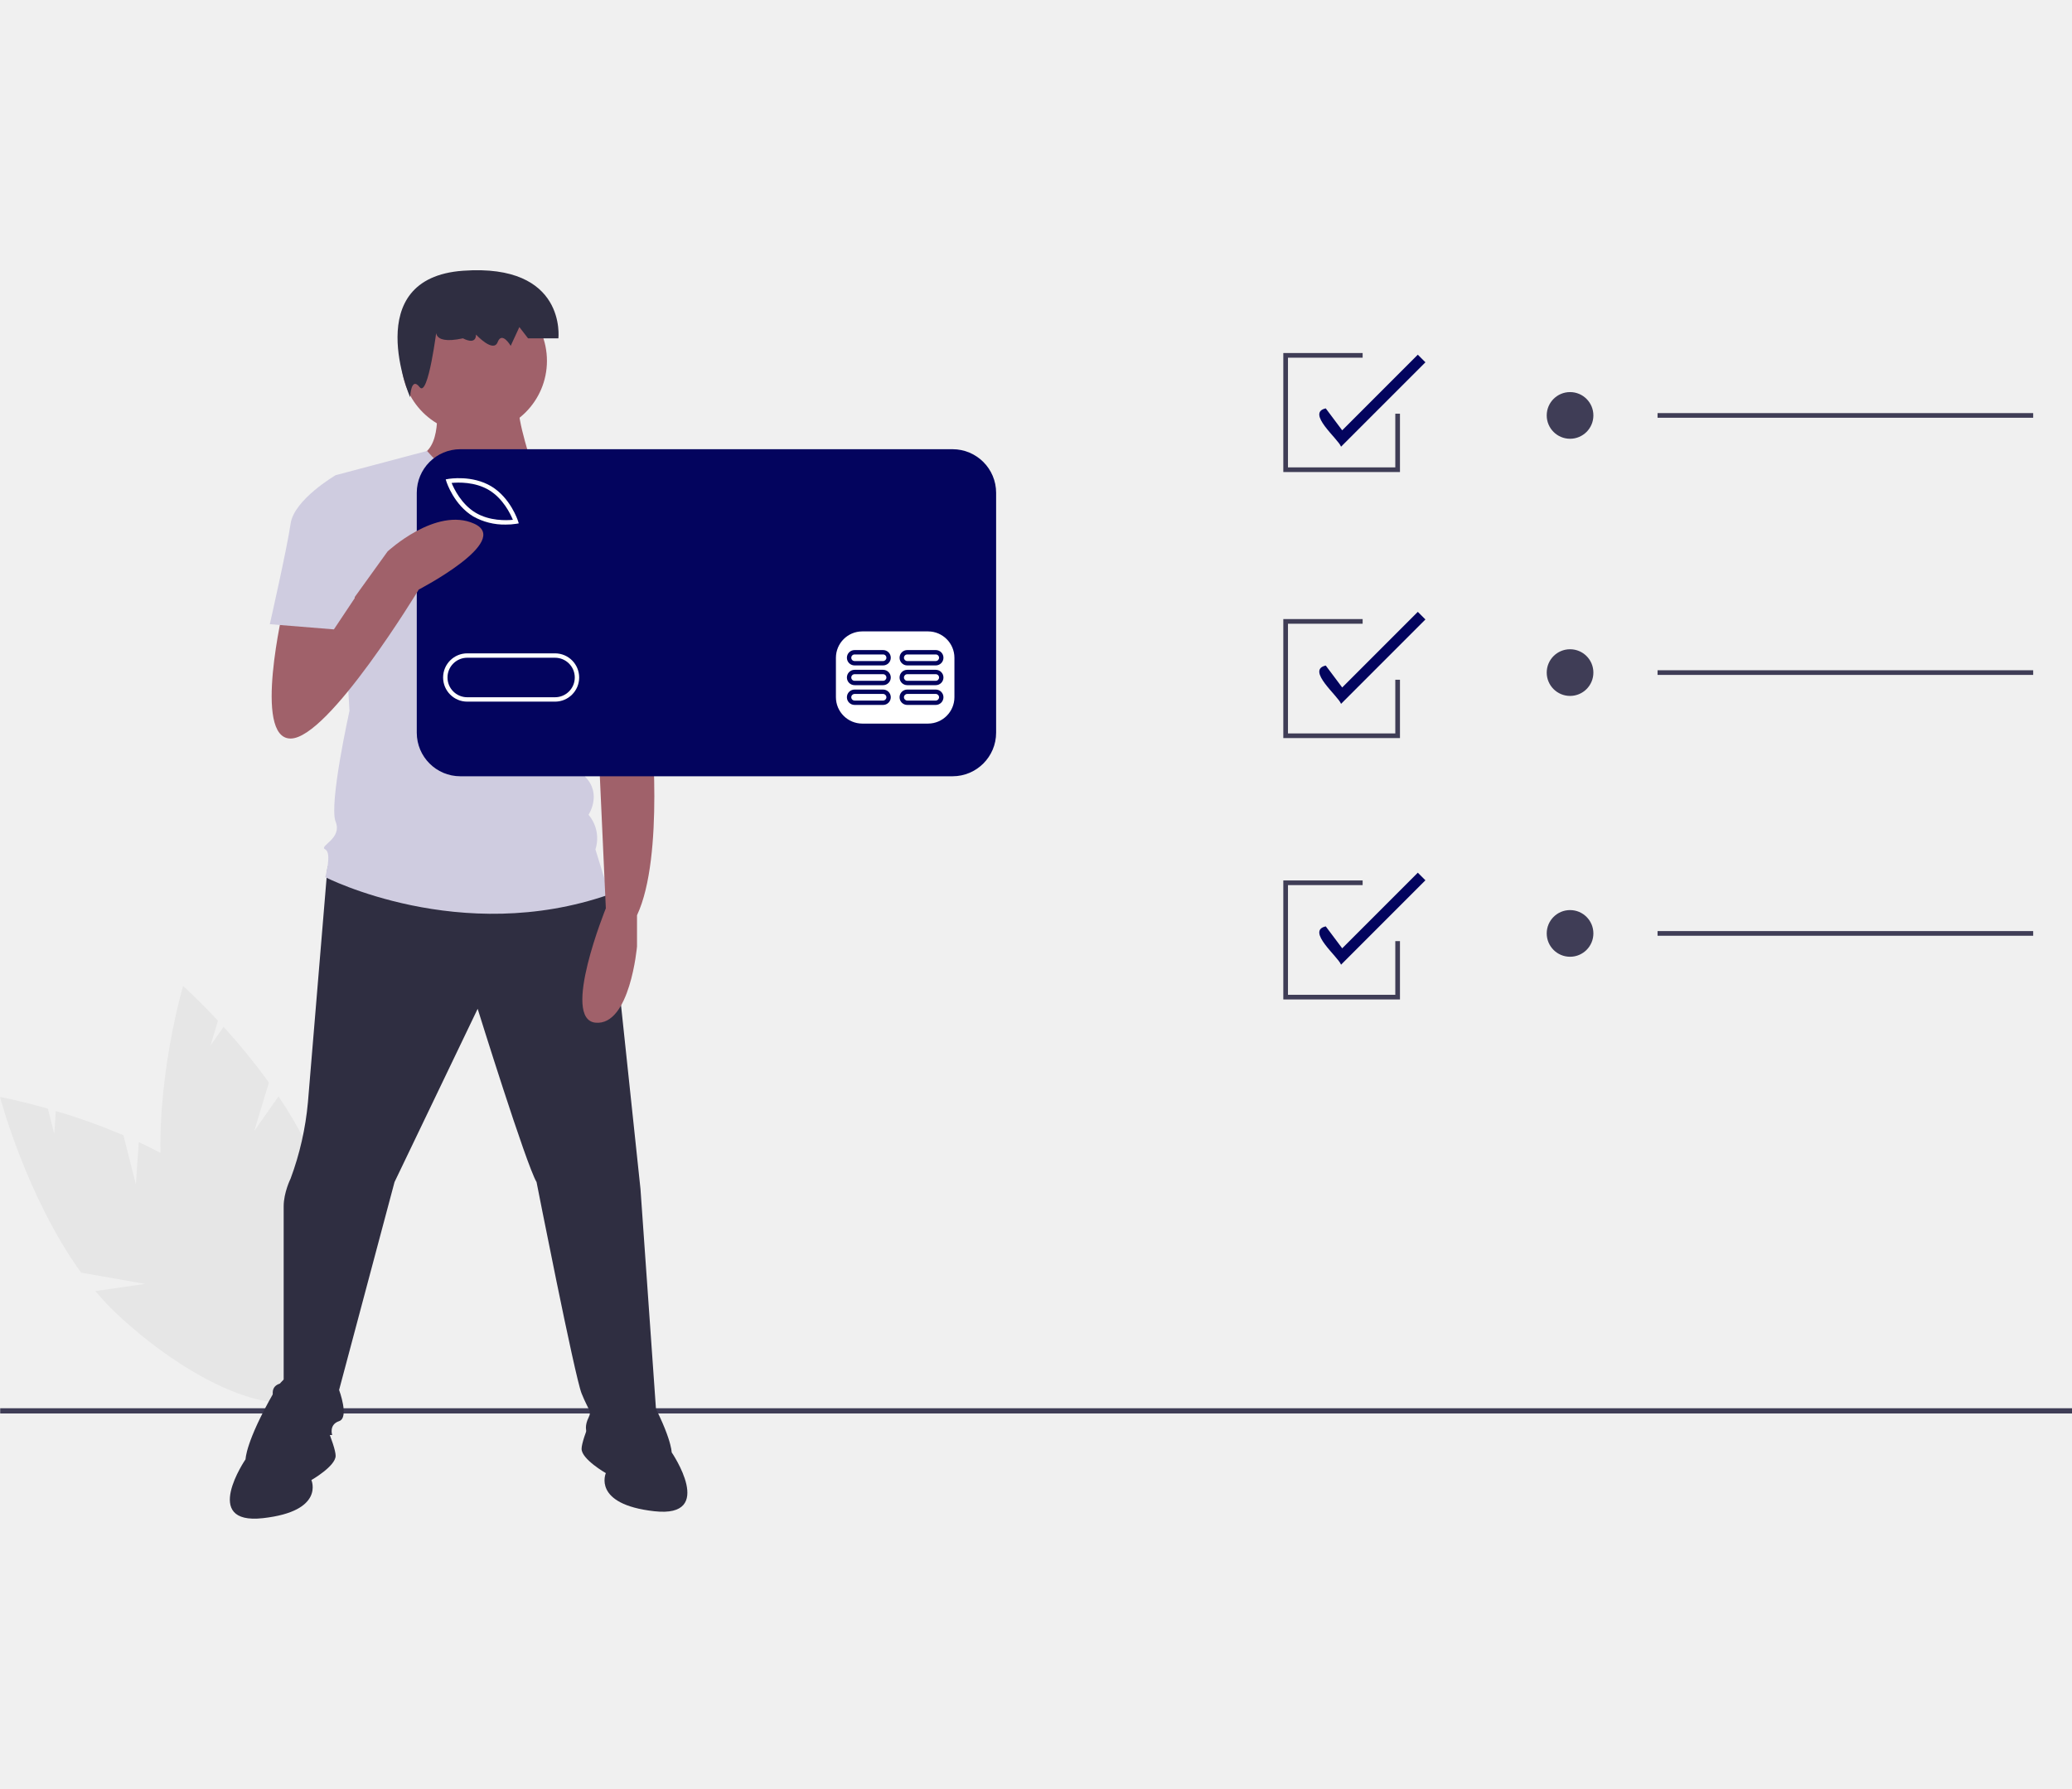
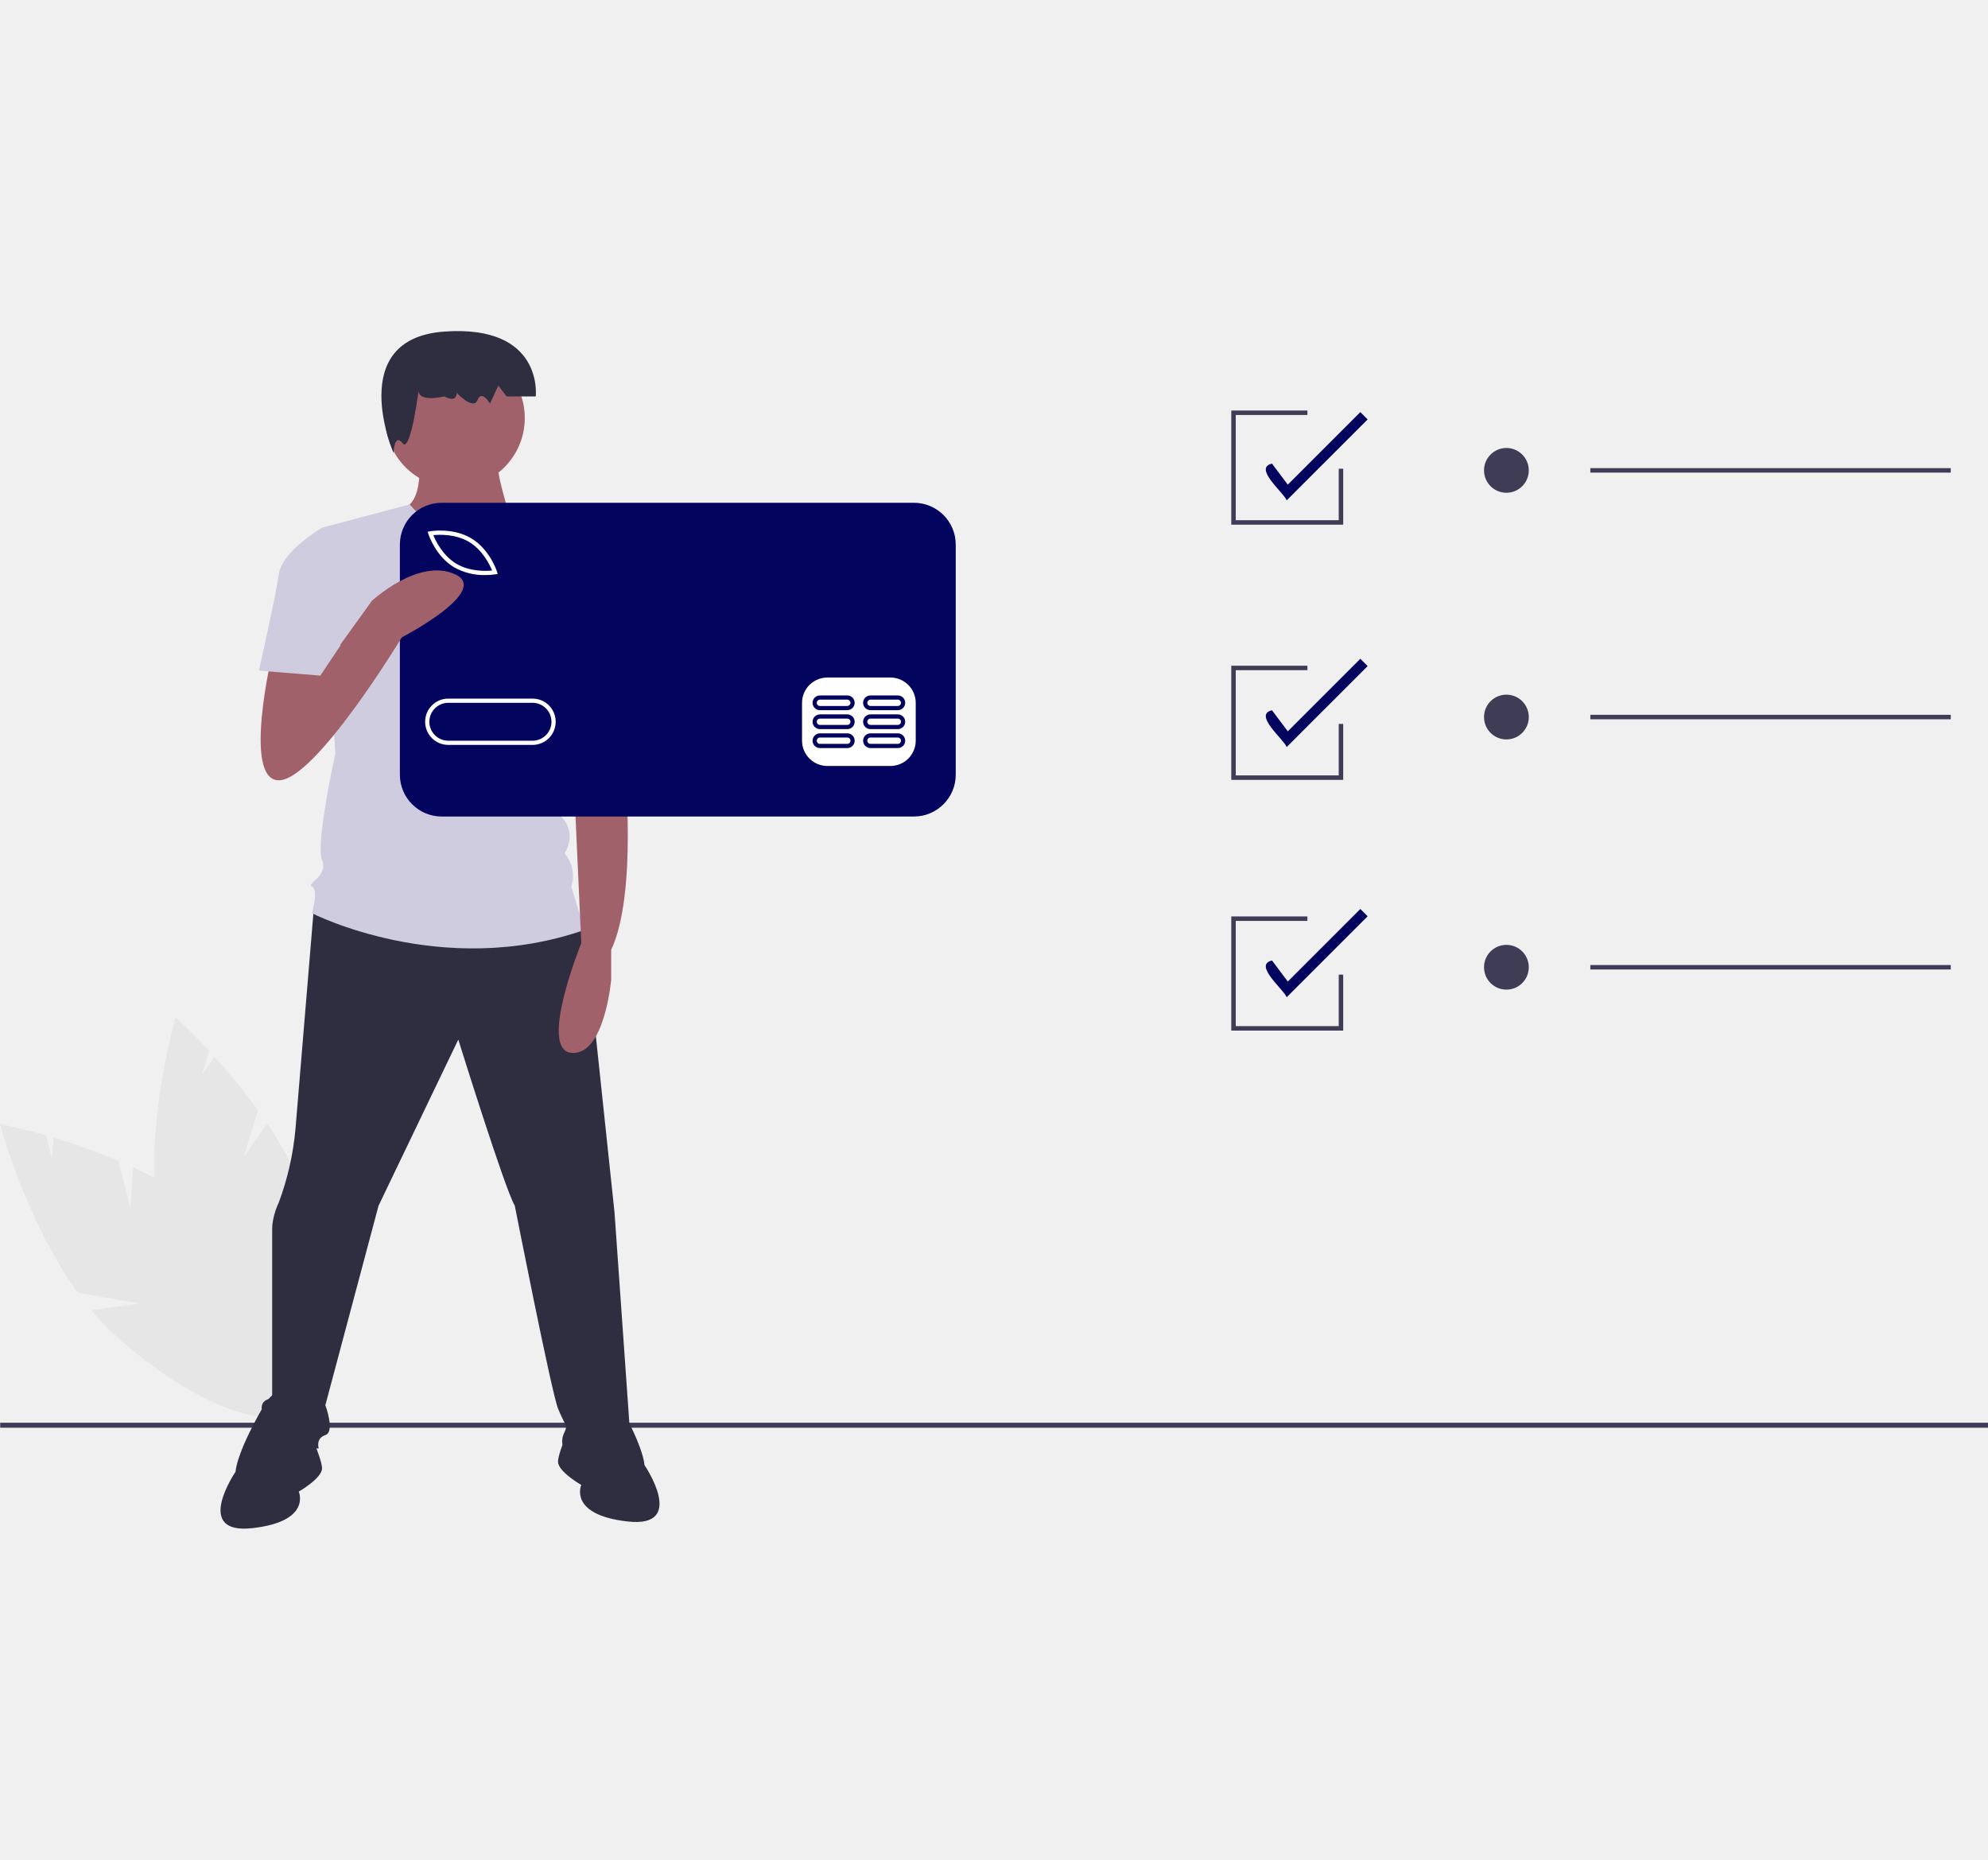
- <svg xmlns="http://www.w3.org/2000/svg" id="a139742c-031f-4297-9910-0b661ecf4262" data-name="Layer 1" width="388.08" height="334.97" viewBox="0 0 888.08 534.97">
+ <svg xmlns="http://www.w3.org/2000/svg" id="a139742c-031f-4297-9910-0b661ecf4262" data-name="Layer 1" width="358.08" height="334.97" viewBox="0 0 888.08 534.97">
  <path d="M214.195,574.215l-5.333-21.034A273.135,273.135,0,0,0,179.884,542.785l-.673,9.775L176.48,541.791c-12.212-3.487-20.52-5.023-20.52-5.023s11.222,42.674,34.759,75.298l27.426,4.818-21.307,3.072a110.502,110.502,0,0,0,9.531,10.1c34.24,31.782,72.377,46.364,85.181,32.569s-4.573-50.742-38.813-82.524c-10.615-9.853-23.949-17.76-37.297-23.982Z" transform="translate(-155.9601 -182.5151)" fill="#e6e6e6" />
  <path d="M264.916,551.373l6.307-20.763a273.133,273.133,0,0,0-19.433-23.878l-5.629,8.02,3.229-10.631C240.739,494.823,234.421,489.214,234.421,489.214s-12.452,42.331-9.166,82.426l20.988,18.301-19.827-8.384a110.504,110.504,0,0,0,2.938,13.573c12.883,44.906,37.992,77.101,56.084,71.911s22.314-45.801,9.431-90.706c-3.994-13.921-11.322-27.582-19.531-39.809Z" transform="translate(-155.9601 -182.5151)" fill="#e6e6e6" />
  <rect x="0.08" y="487.65" width="888" height="2.241" fill="#3f3d56" />
  <path d="M296.338,438.128s-6.915,83.148-8.4,100.966a126.71,126.71,0,0,1-7.424,32.665s-2.97,5.939-2.97,11.878v75.723s-5.939,0-4.454,5.939,2.97,16.332,2.97,16.332h22.272s-1.485-4.454,2.97-5.939,0-13.363,0-13.363l23.756-89.086,35.634-74.238s20.787,66.815,25.241,74.238c0,0,16.332,83.147,19.302,90.571s4.454,7.424,2.97,10.393-1.485,5.939,0,7.424,29.695,0,29.695,0l-7.424-105.419L417.113,450.008l-68.299-20.787Z" transform="translate(-155.9601 -182.5151)" fill="#2f2e41" />
  <path d="M292.392,669.753s-7.424-26.726-19.302-5.939-11.878,28.211-11.878,28.211-19.302,28.211,7.424,25.241,20.787-16.332,20.787-16.332,10.393-5.939,10.393-10.393S292.392,669.753,292.392,669.753Z" transform="translate(-155.9601 -182.5151)" fill="#2f2e41" />
  <path d="M412.659,666.784s7.424-26.726,19.302-5.939,11.878,28.211,11.878,28.211,19.302,28.211-7.424,25.241-20.787-16.332-20.787-16.332-10.393-5.939-10.393-10.393S412.659,666.784,412.659,666.784Z" transform="translate(-155.9601 -182.5151)" fill="#2f2e41" />
  <path d="M342.874,237.686s2.97,19.302-5.939,23.756,19.302,20.787,26.726,20.787S384.448,267.381,384.448,267.381s-7.424-22.272-5.939-26.726Z" transform="translate(-155.9601 -182.5151)" fill="#a0616a" />
  <circle cx="203.247" cy="38.838" r="31.18" fill="#a0616a" />
  <path d="M420.082,285.198l-37.118-22.489s-21.119,23.973-43.967-2.752l-39.181,10.393,5.939,100.964s-8.909,40.089-5.939,47.513-7.424,10.393-4.454,11.878,0,11.878,0,11.878,57.906,29.695,121.751,7.424l-5.939-19.302a15.58,15.58,0,0,0-2.97-14.848s5.939-8.909-1.485-16.332c0,0,2.97-13.363-4.454-19.302l-1.485-20.787,4.454-10.393Z" transform="translate(-155.9601 -182.5151)" fill="#cfcce0" />
  <path d="M343.25,206.875s-3.717,8.045,11.152,4.827c0,0,5.576,3.218,5.576-1.609,0,0,7.435,8.045,9.293,3.218s5.576,1.609,5.576,1.609l3.717-8.045,3.717,4.827H395.292s3.717-32.179-40.89-28.961-22.663,54.202-22.663,54.202.359-9.152,4.077-4.325S343.25,206.875,343.25,206.875Z" transform="translate(-155.9601 -182.5151)" fill="#2f2e41" />
  <path d="M433.445,344.589l1.485,31.18s5.939,57.906-5.939,83.147v13.363s-2.97,34.15-17.817,32.665,4.454-48.997,4.454-48.997l-2.97-65.33L409.689,353.498Z" transform="translate(-155.9601 -182.5151)" fill="#a0616a" />
  <path d="M403.75,286.683l14.811-2.406a72.313,72.313,0,0,1,20.823,38.041c4.454,23.756,5.939,28.211,5.939,28.211L409.689,359.437l-19.302-37.119Z" transform="translate(-155.9601 -182.5151)" fill="#cfcce0" />
  <rect x="184.017" y="87.223" width="234.311" height="116.395" fill="#fff" />
  <path d="M365.562,276.738c-6.02-3.62-13.278-3.344-16.037-3.067,1.051,2.565,4.204,9.109,10.223,12.731,6.034,3.629,13.283,3.344,16.038,3.07C374.736,286.907,371.583,280.361,365.562,276.738Z" transform="translate(-155.9601 -182.5151)" fill="#03045e" />
  <path d="M393.849,348.571H356.226a8.465,8.465,0,1,0,0,16.931h37.624a8.465,8.465,0,1,0,0-16.931Z" transform="translate(-155.9601 -182.5151)" fill="#03045e" />
  <path d="M564.221,259.215H353.278A18.686,18.686,0,0,0,334.592,277.901V380.677a18.686,18.686,0,0,0,18.686,18.686H564.221a18.686,18.686,0,0,0,18.686-18.686V277.901A18.686,18.686,0,0,0,564.221,259.215ZM348.059,271.961c.417-.075,10.294-1.756,18.473,3.165,8.179,4.921,11.321,14.436,11.451,14.838l.331,1.026-1.061.188a28.175,28.175,0,0,1-4.578.336,27.256,27.256,0,0,1-13.896-3.502c-8.179-4.92-11.321-14.435-11.45-14.837l-.331-1.026Zm45.79,95.421H356.226a10.346,10.346,0,0,1,0-20.693h37.624a10.346,10.346,0,1,1,0,20.693Zm171.187-1.881a11.32,11.32,0,0,1-11.287,11.287H525.531a11.32,11.32,0,0,1-11.287-11.287V348.571a11.32,11.32,0,0,1,11.287-11.287h28.218a11.32,11.32,0,0,1,11.287,11.287Z" transform="translate(-155.9601 -182.5151)" fill="#03045e" />
  <path d="M534.467,362.209H522.239a3.292,3.292,0,0,0,0,6.584H534.467a3.292,3.292,0,0,0,0-6.584Zm0,4.703H522.239a1.411,1.411,0,1,1,0-2.822H534.467a1.411,1.411,0,0,1,0,2.822Z" transform="translate(-155.9601 -182.5151)" fill="#03045e" />
  <path d="M557.041,362.209H544.813a3.292,3.292,0,0,0,0,6.584h12.228a3.292,3.292,0,0,0,0-6.584Zm0,4.703H544.813a1.411,1.411,0,1,1,0-2.822h12.228a1.411,1.411,0,0,1,0,2.822Z" transform="translate(-155.9601 -182.5151)" fill="#03045e" />
  <path d="M534.467,353.744H522.239a3.292,3.292,0,0,0,0,6.584H534.467a3.292,3.292,0,0,0,0-6.584Zm0,4.703H522.239a1.411,1.411,0,1,1,0-2.822H534.467a1.411,1.411,0,1,1,0,2.822Z" transform="translate(-155.9601 -182.5151)" fill="#03045e" />
  <path d="M557.041,353.744H544.813a3.292,3.292,0,0,0,0,6.584h12.228a3.292,3.292,0,0,0,0-6.584Zm0,4.703H544.813a1.411,1.411,0,1,1,0-2.822h12.228a1.411,1.411,0,1,1,0,2.822Z" transform="translate(-155.9601 -182.5151)" fill="#03045e" />
  <path d="M534.467,345.279H522.239a3.292,3.292,0,0,0,0,6.584H534.467a3.292,3.292,0,0,0,0-6.584Zm0,4.703H522.239a1.411,1.411,0,1,1,0-2.822H534.467a1.411,1.411,0,0,1,0,2.822Z" transform="translate(-155.9601 -182.5151)" fill="#03045e" />
  <path d="M557.041,345.279H544.813a3.292,3.292,0,0,0,0,6.584h12.228a3.292,3.292,0,0,0,0-6.584Zm0,4.703H544.813a1.411,1.411,0,1,1,0-2.822h12.228a1.411,1.411,0,0,1,0,2.822Z" transform="translate(-155.9601 -182.5151)" fill="#03045e" />
  <path d="M277.545,326.772s-13.363,56.421,2.97,56.421,54.936-63.845,54.936-63.845,40.089-20.787,23.756-28.211-37.119,11.878-37.119,11.878l-23.985,33.3-1.256-16.967Z" transform="translate(-155.9601 -182.5151)" fill="#a0616a" />
  <path d="M308.725,279.259l-8.909-8.909s-17.817,10.393-19.302,20.787-8.909,43.058-8.909,43.058l27.468,2.227,8.909-13.363Z" transform="translate(-155.9601 -182.5151)" fill="#cfcce0" />
  <path d="M730.743,258.138c-1.119-3.303-15.145-14.53-6.55-16.417l7.049,9.399,32.407-32.406,3.259,3.259Z" transform="translate(-155.9601 -182.5151)" fill="#03045e" />
  <path d="M730.743,368.332c-1.119-3.303-15.145-14.53-6.55-16.417l7.049,9.399,32.407-32.406,3.259,3.259Z" transform="translate(-155.9601 -182.5151)" fill="#03045e" />
  <path d="M730.743,480.1c-1.119-3.303-15.145-14.53-6.55-16.417l7.049,9.399,32.407-32.406,3.259,3.259Z" transform="translate(-155.9601 -182.5151)" fill="#03045e" />
  <circle cx="672.941" cy="62.223" r="10" fill="#3f3d56" />
  <rect x="710.441" y="61.223" width="161" height="2" fill="#3f3d56" />
  <circle cx="672.941" cy="172.417" r="10" fill="#3f3d56" />
  <rect x="710.441" y="171.417" width="161" height="2" fill="#3f3d56" />
  <circle cx="672.941" cy="284.185" r="10" fill="#3f3d56" />
  <rect x="710.441" y="283.185" width="161" height="2" fill="#3f3d56" />
  <polygon points="600.04 312.485 550.04 312.485 550.04 261.485 584.04 261.485 584.04 263.485 552.04 263.485 552.04 310.485 598.04 310.485 598.04 287.485 600.04 287.485 600.04 312.485" fill="#3f3d56" />
  <polygon points="600.04 200.485 550.04 200.485 550.04 149.485 584.04 149.485 584.04 151.485 552.04 151.485 552.04 198.485 598.04 198.485 598.04 175.485 600.04 175.485 600.04 200.485" fill="#3f3d56" />
  <polygon points="600.04 86.485 550.04 86.485 550.04 35.485 584.04 35.485 584.04 37.485 552.04 37.485 552.04 84.485 598.04 84.485 598.04 61.485 600.04 61.485 600.04 86.485" fill="#3f3d56" />
</svg>
